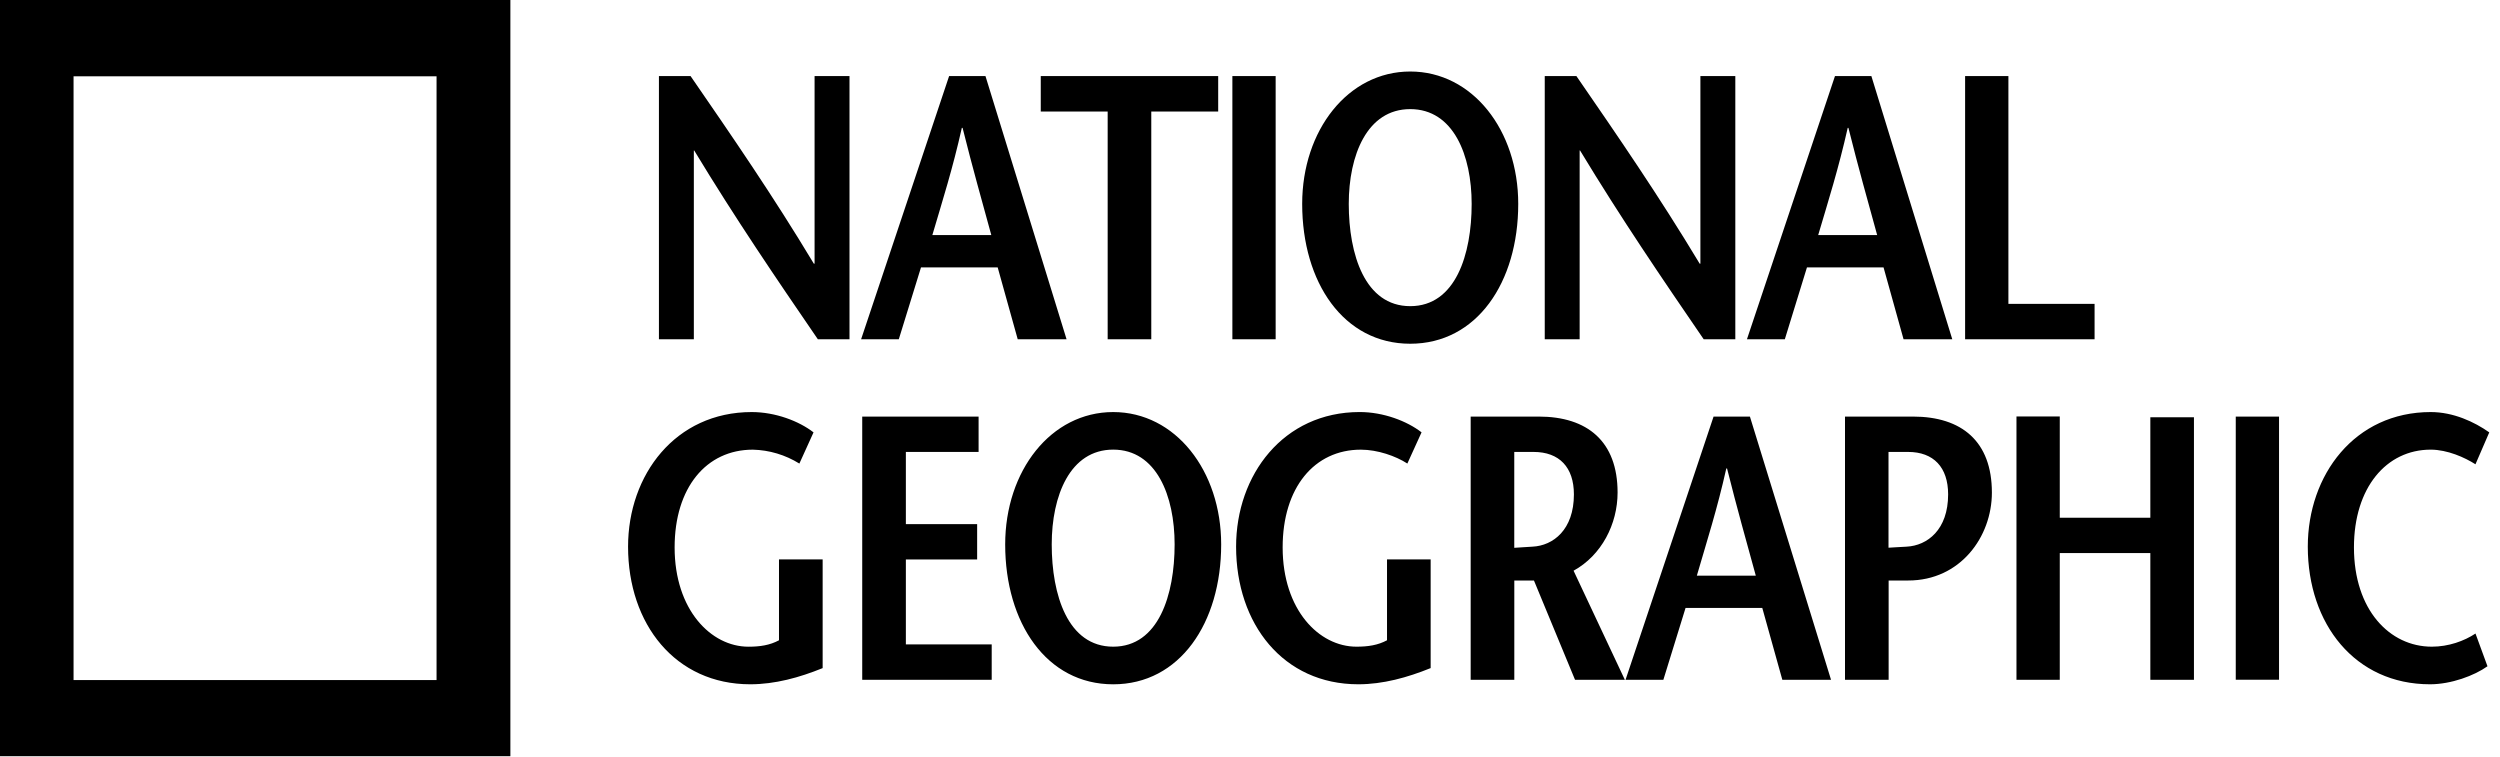
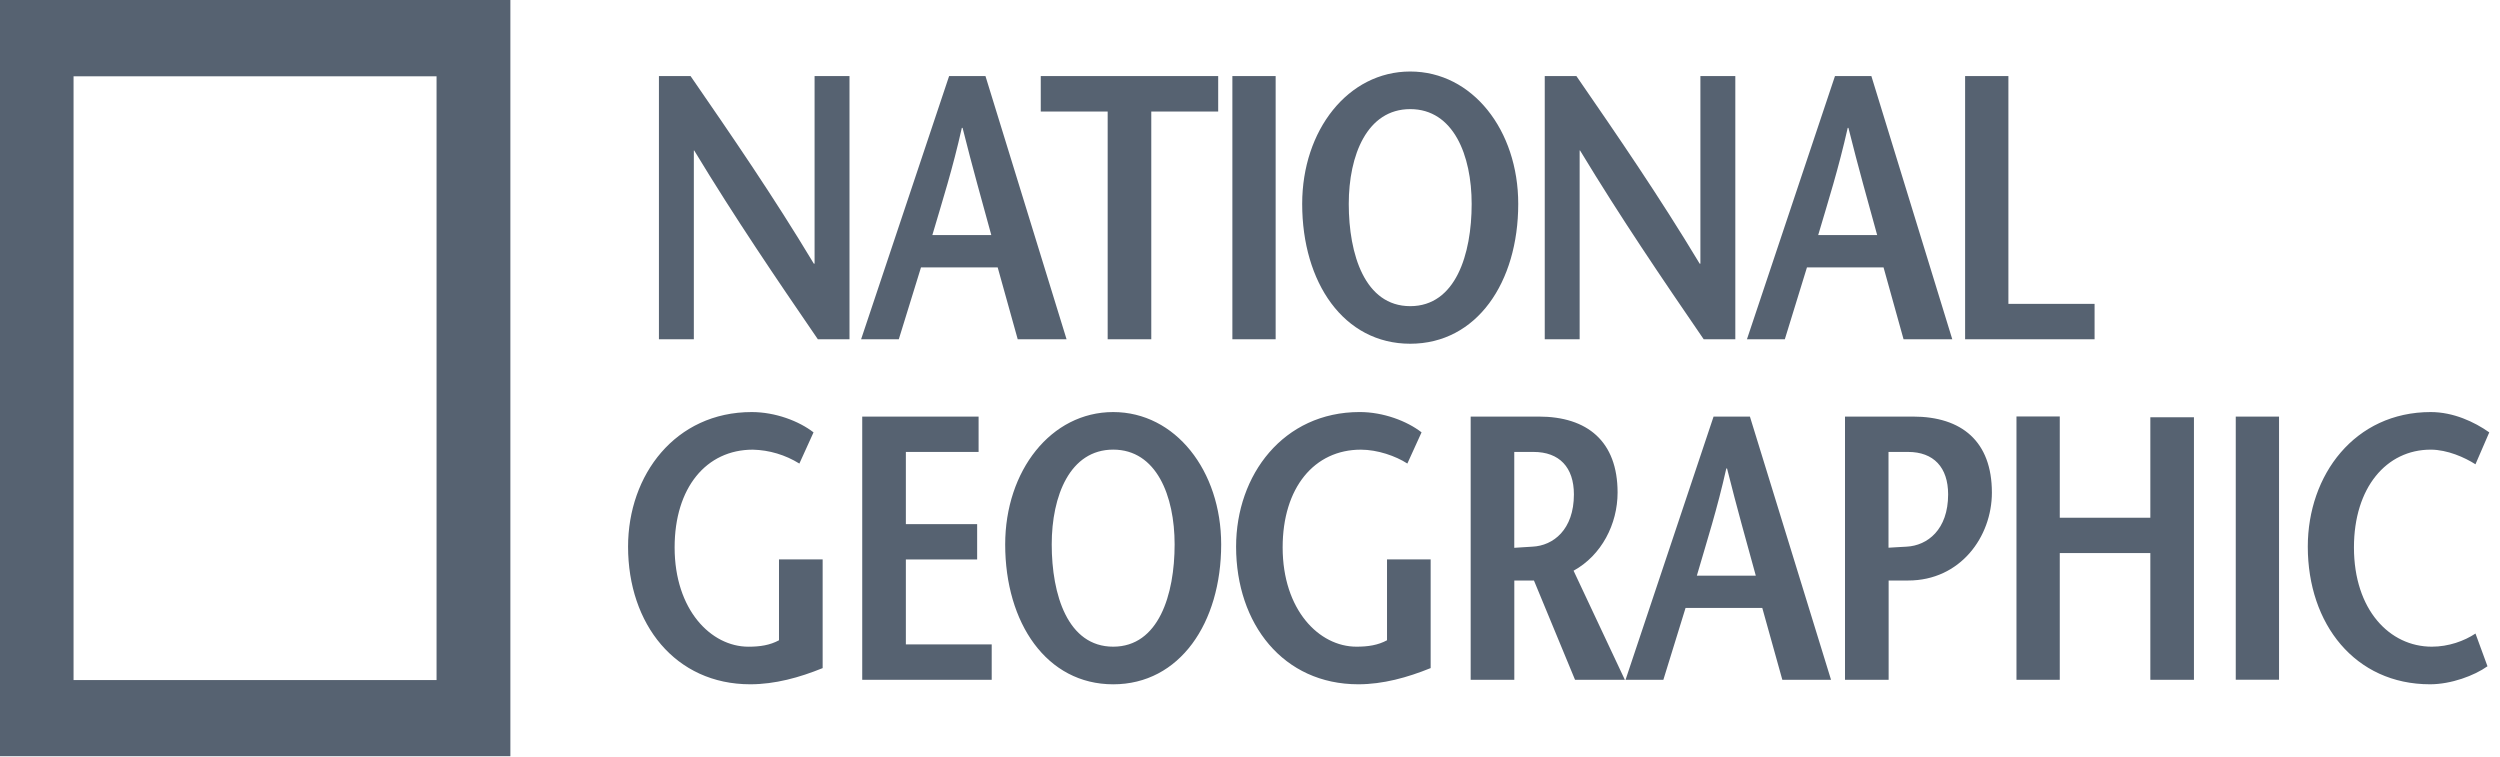
<svg xmlns="http://www.w3.org/2000/svg" class="national-geografic" width="119" height="36" viewBox="0 0 119 36" fill="none">
-   <path d="M0 0V35.995H24.294V0H0ZM20.78 32.371H3.501V3.632H20.78V32.371Z" fill="currentColor" />
-   <path d="M38.772 12.55H38.738C36.801 9.328 34.844 6.484 32.87 3.62H31.365V16.148H33.027V7.163H33.044C35.001 10.397 36.956 13.268 38.93 16.149H40.436V3.62H38.774V12.55H38.772ZM50.768 16.148L46.908 3.62H45.178L40.989 16.148H42.783L43.839 12.729H47.49L48.443 16.148H50.763H50.768ZM44.38 11.189C44.865 9.542 45.35 8.024 45.783 6.088H45.819C46.303 8.023 46.736 9.542 47.186 11.189H44.382H44.38ZM52.724 16.148H54.801V5.308H57.986V3.62H49.54V5.308H52.725V16.154L52.724 16.148ZM60.721 3.62H58.661V16.148H60.721V3.62V3.62ZM67.127 16.362C70.295 16.362 72.268 13.445 72.268 9.705C72.268 6.196 70.086 3.404 67.127 3.404C64.168 3.404 61.984 6.197 61.984 9.705C61.984 13.446 63.957 16.362 67.127 16.362ZM67.127 5.194C69.187 5.194 70.051 7.395 70.051 9.705C70.051 12.103 69.29 14.573 67.127 14.573C64.963 14.573 64.201 12.103 64.201 9.705C64.201 7.395 65.067 5.194 67.127 5.194ZM75.192 7.163H75.211C77.166 10.397 79.122 13.267 81.095 16.148H82.601V3.62H80.939V12.55H80.904C78.966 9.328 77.009 6.484 75.036 3.62H73.53V16.148H75.191V7.163L75.192 7.163ZM86.01 12.729H89.657L90.609 16.148H92.928L89.077 3.62H87.345L83.155 16.148H84.958L86.011 12.729H86.01ZM87.951 6.088H87.985C88.469 8.023 88.901 9.542 89.353 11.189H86.546C87.033 9.542 87.515 8.023 87.951 6.088ZM99.702 14.465H95.6V3.62H93.539V16.148H99.702V14.464V14.465ZM37.079 30.478C36.645 30.711 36.179 30.783 35.626 30.783C33.844 30.783 32.112 29.028 32.112 26.058C32.112 23.213 33.618 21.404 35.834 21.404C36.617 21.422 37.381 21.651 38.05 22.066L38.724 20.581C38.032 20.043 36.906 19.614 35.782 19.614C32.147 19.614 29.896 22.604 29.896 26.021C29.896 29.708 32.147 32.572 35.712 32.572C36.89 32.572 38.05 32.252 39.158 31.802V26.628H37.08V30.477L37.079 30.478ZM43.119 26.63H46.512V24.949H43.119V21.512H46.581V19.83H41.042V32.357H47.205V30.673H43.119V26.629L43.119 26.63ZM52.988 19.614C50.028 19.614 47.847 22.406 47.847 25.915C47.847 29.655 49.82 32.573 52.988 32.573C56.155 32.573 58.128 29.655 58.128 25.915C58.128 22.406 55.947 19.614 52.988 19.614ZM52.988 30.782C50.823 30.782 50.062 28.312 50.062 25.913C50.062 23.604 50.927 21.402 52.988 21.402C55.048 21.402 55.912 23.603 55.912 25.913C55.912 28.311 55.151 30.782 52.988 30.782ZM66.022 30.477C65.59 30.71 65.122 30.782 64.568 30.782C62.785 30.782 61.054 29.028 61.054 26.057C61.054 23.212 62.56 21.404 64.777 21.404C65.572 21.404 66.439 21.707 66.99 22.065L67.666 20.58C66.974 20.042 65.848 19.613 64.722 19.613C61.089 19.613 58.838 22.603 58.838 26.02C58.838 29.707 61.088 32.572 64.655 32.572C65.83 32.572 66.99 32.251 68.099 31.801V26.627H66.022V30.476L66.022 30.477ZM76.997 23.445C76.997 21.009 75.56 19.829 73.242 19.829H70.004V32.357H72.081V27.632H73.016L74.971 32.357H77.342L74.902 27.166C76.234 26.433 76.997 24.947 76.997 23.444L76.997 23.445ZM72.946 26.021C72.737 26.04 72.253 26.058 72.079 26.076V21.512H72.998C74.225 21.512 74.918 22.244 74.918 23.534C74.918 25.215 73.933 25.974 72.946 26.021ZM81.566 19.829L77.376 32.358H79.176L80.232 28.939H83.885L84.839 32.358H87.157L83.296 19.829H81.566ZM80.77 27.401C81.249 25.754 81.739 24.232 82.172 22.3H82.208C82.692 24.233 83.125 25.754 83.576 27.401H80.765H80.77ZM102.356 24.643H98.045V19.823H95.984V32.357H98.045V26.325H102.356V32.357H104.432V19.863H102.356V24.643ZM106.422 32.356H108.482V19.829H106.422V32.356ZM115.753 30.782C113.745 30.782 112.048 29.027 112.048 26.057C112.048 23.212 113.591 21.403 115.701 21.403C116.498 21.403 117.329 21.778 117.832 22.1L118.489 20.581C117.779 20.079 116.777 19.614 115.703 19.614C112.085 19.614 109.851 22.604 109.851 26.021C109.851 29.708 112.102 32.572 115.67 32.572C116.673 32.572 117.781 32.16 118.404 31.714L117.833 30.156C117.296 30.513 116.551 30.782 115.755 30.782H115.753ZM91.051 19.829H87.822V32.357H89.899V27.632H90.832C93.309 27.632 94.814 25.555 94.814 23.445C94.813 21.009 93.379 19.829 91.056 19.829L91.051 19.829ZM90.758 26.021C90.551 26.038 90.049 26.055 89.893 26.071V21.512H90.826C92.039 21.512 92.731 22.244 92.731 23.533C92.731 25.215 91.745 25.968 90.758 26.021V26.021Z" fill="currentColor" />
+   <path d="M0 0V35.995H24.294V0H0ZM20.78 32.371H3.501V3.632H20.78V32.371Z" fill="#566271" />
+   <path d="M38.772 12.55H38.738C36.801 9.328 34.844 6.484 32.87 3.62H31.365V16.148H33.027V7.163H33.044C35.001 10.397 36.956 13.268 38.93 16.149H40.436V3.62H38.774V12.55H38.772ZM50.768 16.148L46.908 3.62H45.178L40.989 16.148H42.783L43.839 12.729H47.49L48.443 16.148H50.763H50.768ZM44.38 11.189C44.865 9.542 45.35 8.024 45.783 6.088H45.819C46.303 8.023 46.736 9.542 47.186 11.189H44.382H44.38ZM52.724 16.148H54.801V5.308H57.986V3.62H49.54V5.308H52.725V16.154L52.724 16.148ZM60.721 3.62H58.661V16.148H60.721V3.62V3.62ZM67.127 16.362C70.295 16.362 72.268 13.445 72.268 9.705C72.268 6.196 70.086 3.404 67.127 3.404C64.168 3.404 61.984 6.197 61.984 9.705C61.984 13.446 63.957 16.362 67.127 16.362ZM67.127 5.194C69.187 5.194 70.051 7.395 70.051 9.705C70.051 12.103 69.29 14.573 67.127 14.573C64.963 14.573 64.201 12.103 64.201 9.705C64.201 7.395 65.067 5.194 67.127 5.194ZM75.192 7.163H75.211C77.166 10.397 79.122 13.267 81.095 16.148H82.601V3.62H80.939V12.55H80.904C78.966 9.328 77.009 6.484 75.036 3.62H73.53V16.148H75.191V7.163L75.192 7.163ZM86.01 12.729H89.657L90.609 16.148H92.928L89.077 3.62H87.345L83.155 16.148H84.958L86.011 12.729H86.01ZM87.951 6.088H87.985C88.469 8.023 88.901 9.542 89.353 11.189H86.546C87.033 9.542 87.515 8.023 87.951 6.088ZM99.702 14.465H95.6V3.62H93.539V16.148H99.702V14.464V14.465ZM37.079 30.478C36.645 30.711 36.179 30.783 35.626 30.783C33.844 30.783 32.112 29.028 32.112 26.058C32.112 23.213 33.618 21.404 35.834 21.404C36.617 21.422 37.381 21.651 38.05 22.066L38.724 20.581C38.032 20.043 36.906 19.614 35.782 19.614C32.147 19.614 29.896 22.604 29.896 26.021C29.896 29.708 32.147 32.572 35.712 32.572C36.89 32.572 38.05 32.252 39.158 31.802V26.628H37.08V30.477L37.079 30.478ZM43.119 26.63H46.512V24.949H43.119V21.512H46.581V19.83H41.042V32.357H47.205V30.673H43.119V26.629L43.119 26.63ZM52.988 19.614C50.028 19.614 47.847 22.406 47.847 25.915C47.847 29.655 49.82 32.573 52.988 32.573C56.155 32.573 58.128 29.655 58.128 25.915C58.128 22.406 55.947 19.614 52.988 19.614ZM52.988 30.782C50.823 30.782 50.062 28.312 50.062 25.913C50.062 23.604 50.927 21.402 52.988 21.402C55.048 21.402 55.912 23.603 55.912 25.913C55.912 28.311 55.151 30.782 52.988 30.782ZM66.022 30.477C65.59 30.71 65.122 30.782 64.568 30.782C62.785 30.782 61.054 29.028 61.054 26.057C61.054 23.212 62.56 21.404 64.777 21.404C65.572 21.404 66.439 21.707 66.99 22.065L67.666 20.58C66.974 20.042 65.848 19.613 64.722 19.613C61.089 19.613 58.838 22.603 58.838 26.02C58.838 29.707 61.088 32.572 64.655 32.572C65.83 32.572 66.99 32.251 68.099 31.801V26.627H66.022V30.476L66.022 30.477ZM76.997 23.445C76.997 21.009 75.56 19.829 73.242 19.829H70.004V32.357H72.081V27.632H73.016L74.971 32.357H77.342L74.902 27.166C76.234 26.433 76.997 24.947 76.997 23.444L76.997 23.445ZM72.946 26.021C72.737 26.04 72.253 26.058 72.079 26.076V21.512H72.998C74.225 21.512 74.918 22.244 74.918 23.534C74.918 25.215 73.933 25.974 72.946 26.021ZM81.566 19.829L77.376 32.358H79.176L80.232 28.939H83.885L84.839 32.358H87.157L83.296 19.829H81.566ZM80.77 27.401C81.249 25.754 81.739 24.232 82.172 22.3H82.208C82.692 24.233 83.125 25.754 83.576 27.401H80.765H80.77ZM102.356 24.643H98.045V19.823H95.984V32.357H98.045V26.325H102.356V32.357H104.432V19.863H102.356V24.643ZM106.422 32.356H108.482V19.829H106.422V32.356ZM115.753 30.782C113.745 30.782 112.048 29.027 112.048 26.057C112.048 23.212 113.591 21.403 115.701 21.403C116.498 21.403 117.329 21.778 117.832 22.1L118.489 20.581C117.779 20.079 116.777 19.614 115.703 19.614C112.085 19.614 109.851 22.604 109.851 26.021C109.851 29.708 112.102 32.572 115.67 32.572C116.673 32.572 117.781 32.16 118.404 31.714L117.833 30.156C117.296 30.513 116.551 30.782 115.755 30.782H115.753ZM91.051 19.829H87.822V32.357H89.899V27.632H90.832C93.309 27.632 94.814 25.555 94.814 23.445C94.813 21.009 93.379 19.829 91.056 19.829L91.051 19.829ZM90.758 26.021C90.551 26.038 90.049 26.055 89.893 26.071V21.512H90.826C92.039 21.512 92.731 22.244 92.731 23.533C92.731 25.215 91.745 25.968 90.758 26.021V26.021Z" fill="#566271" />
</svg>
